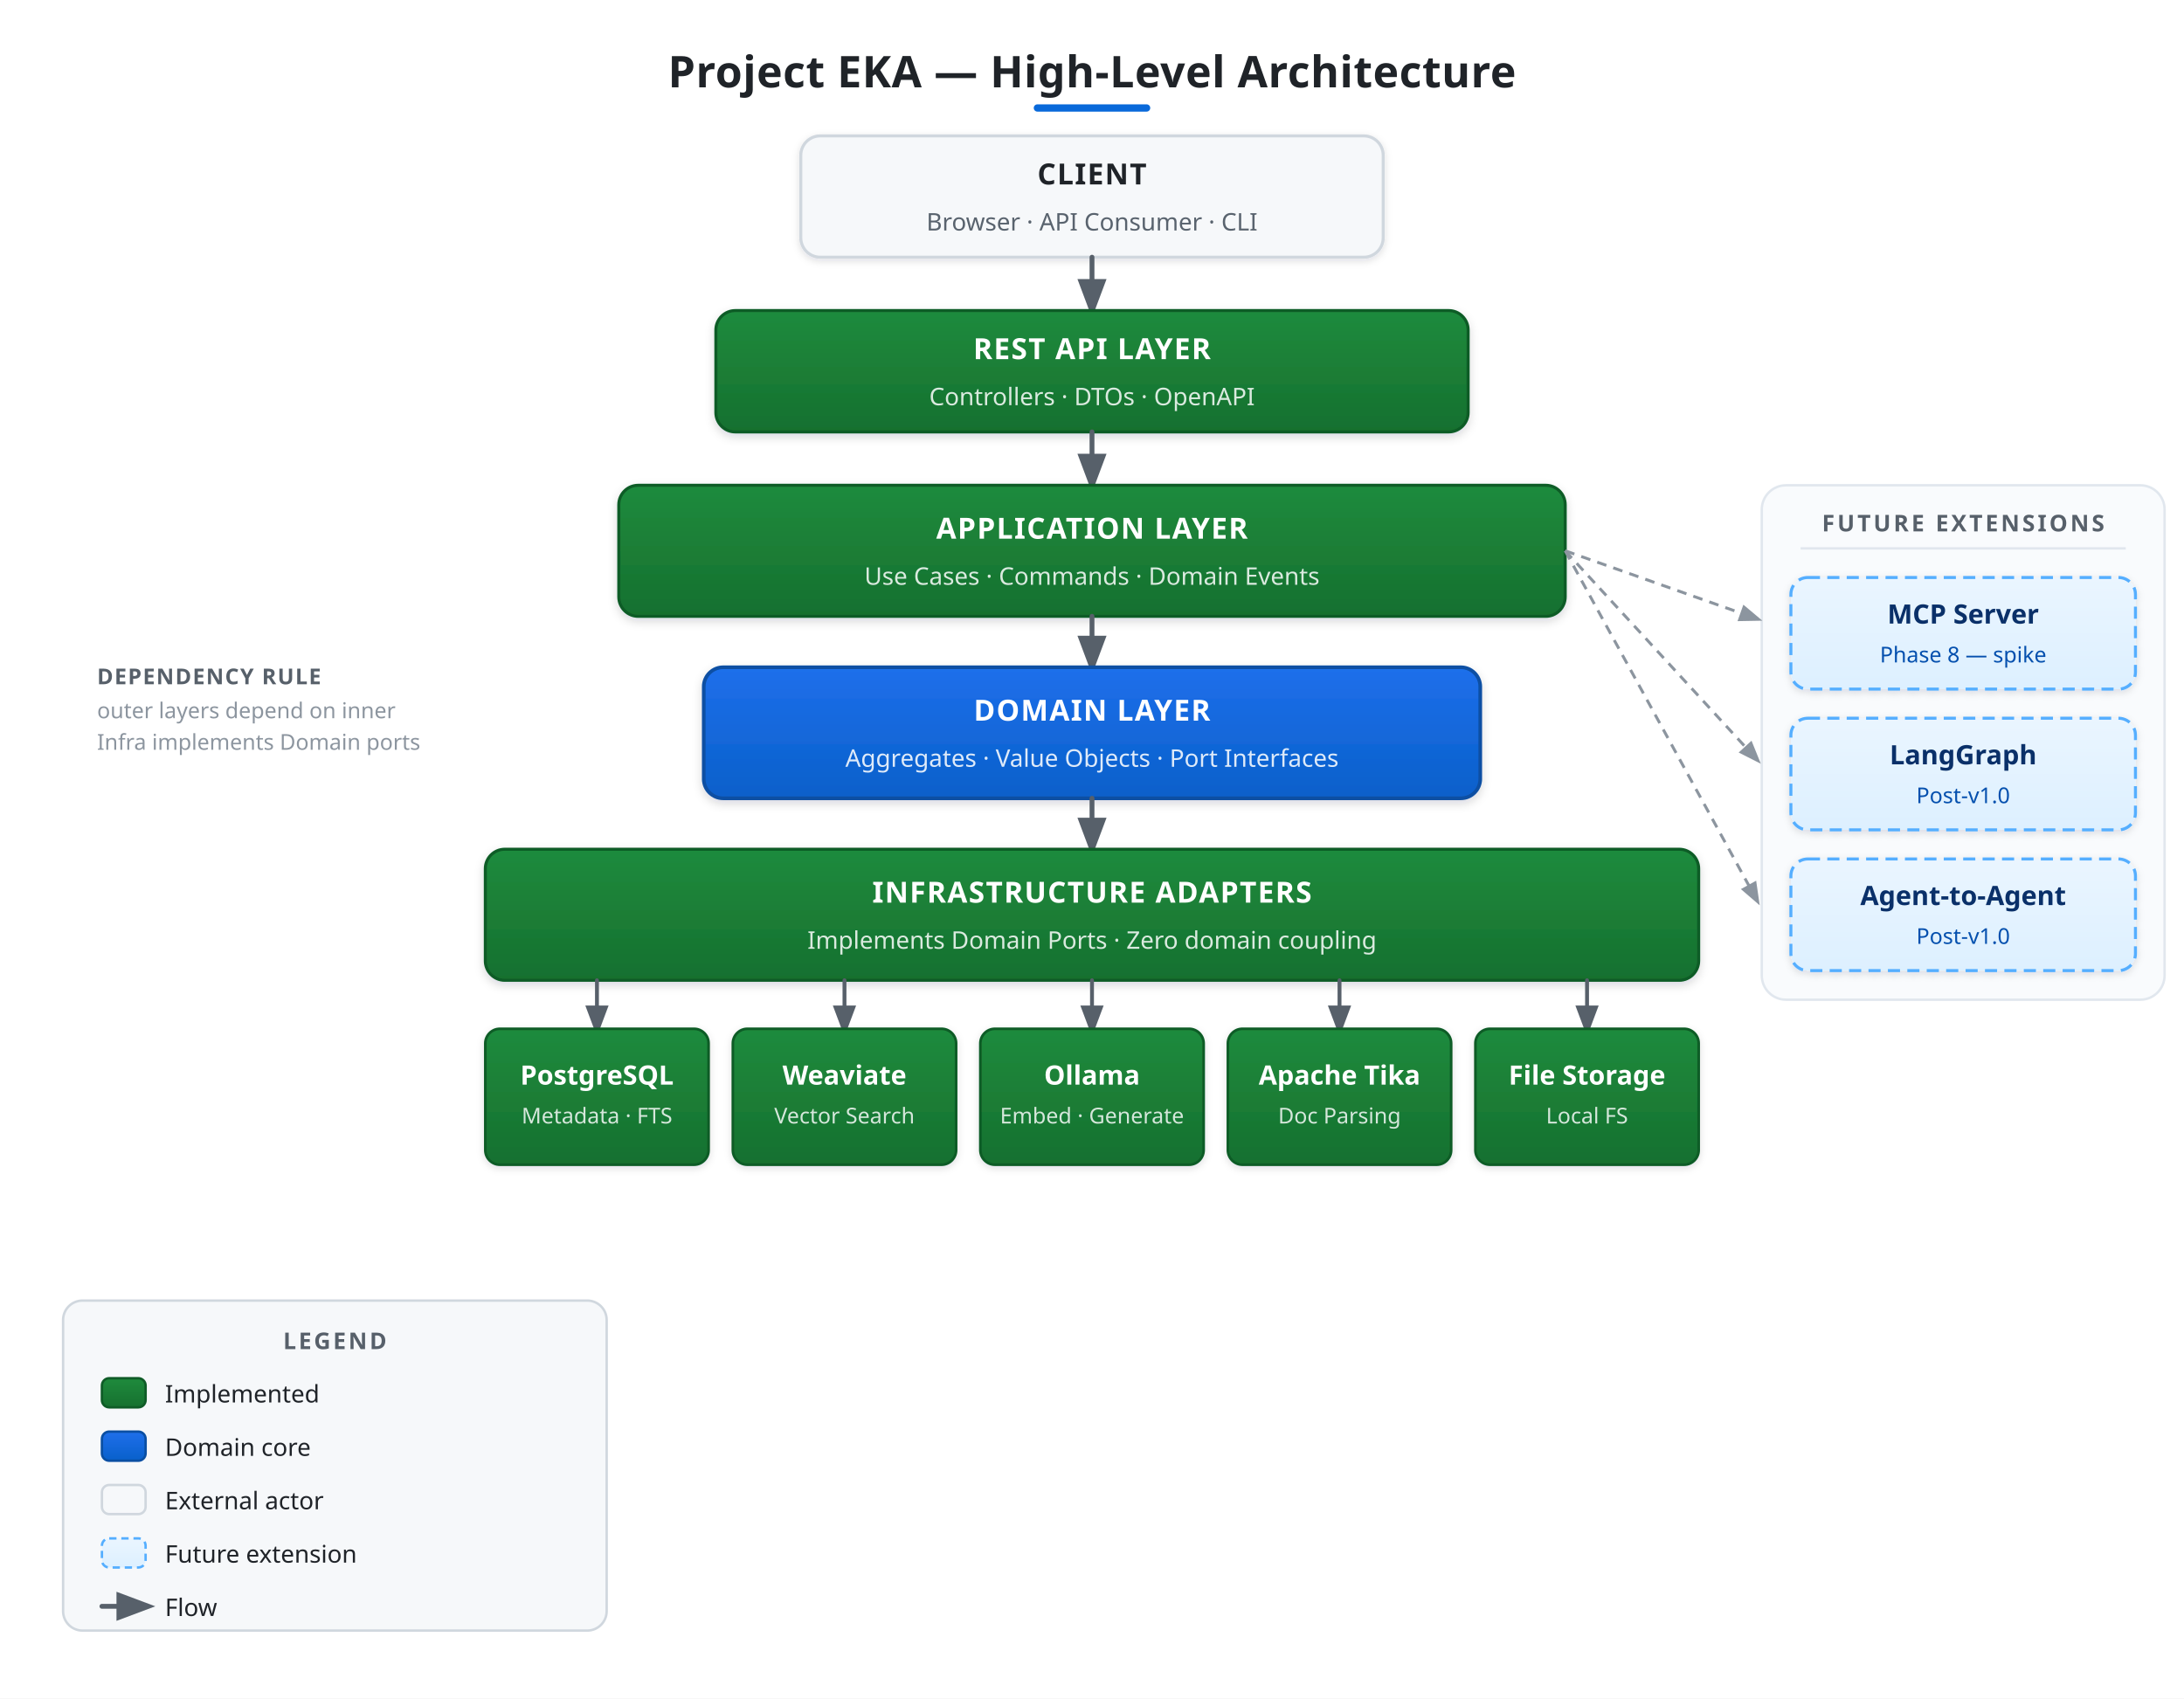
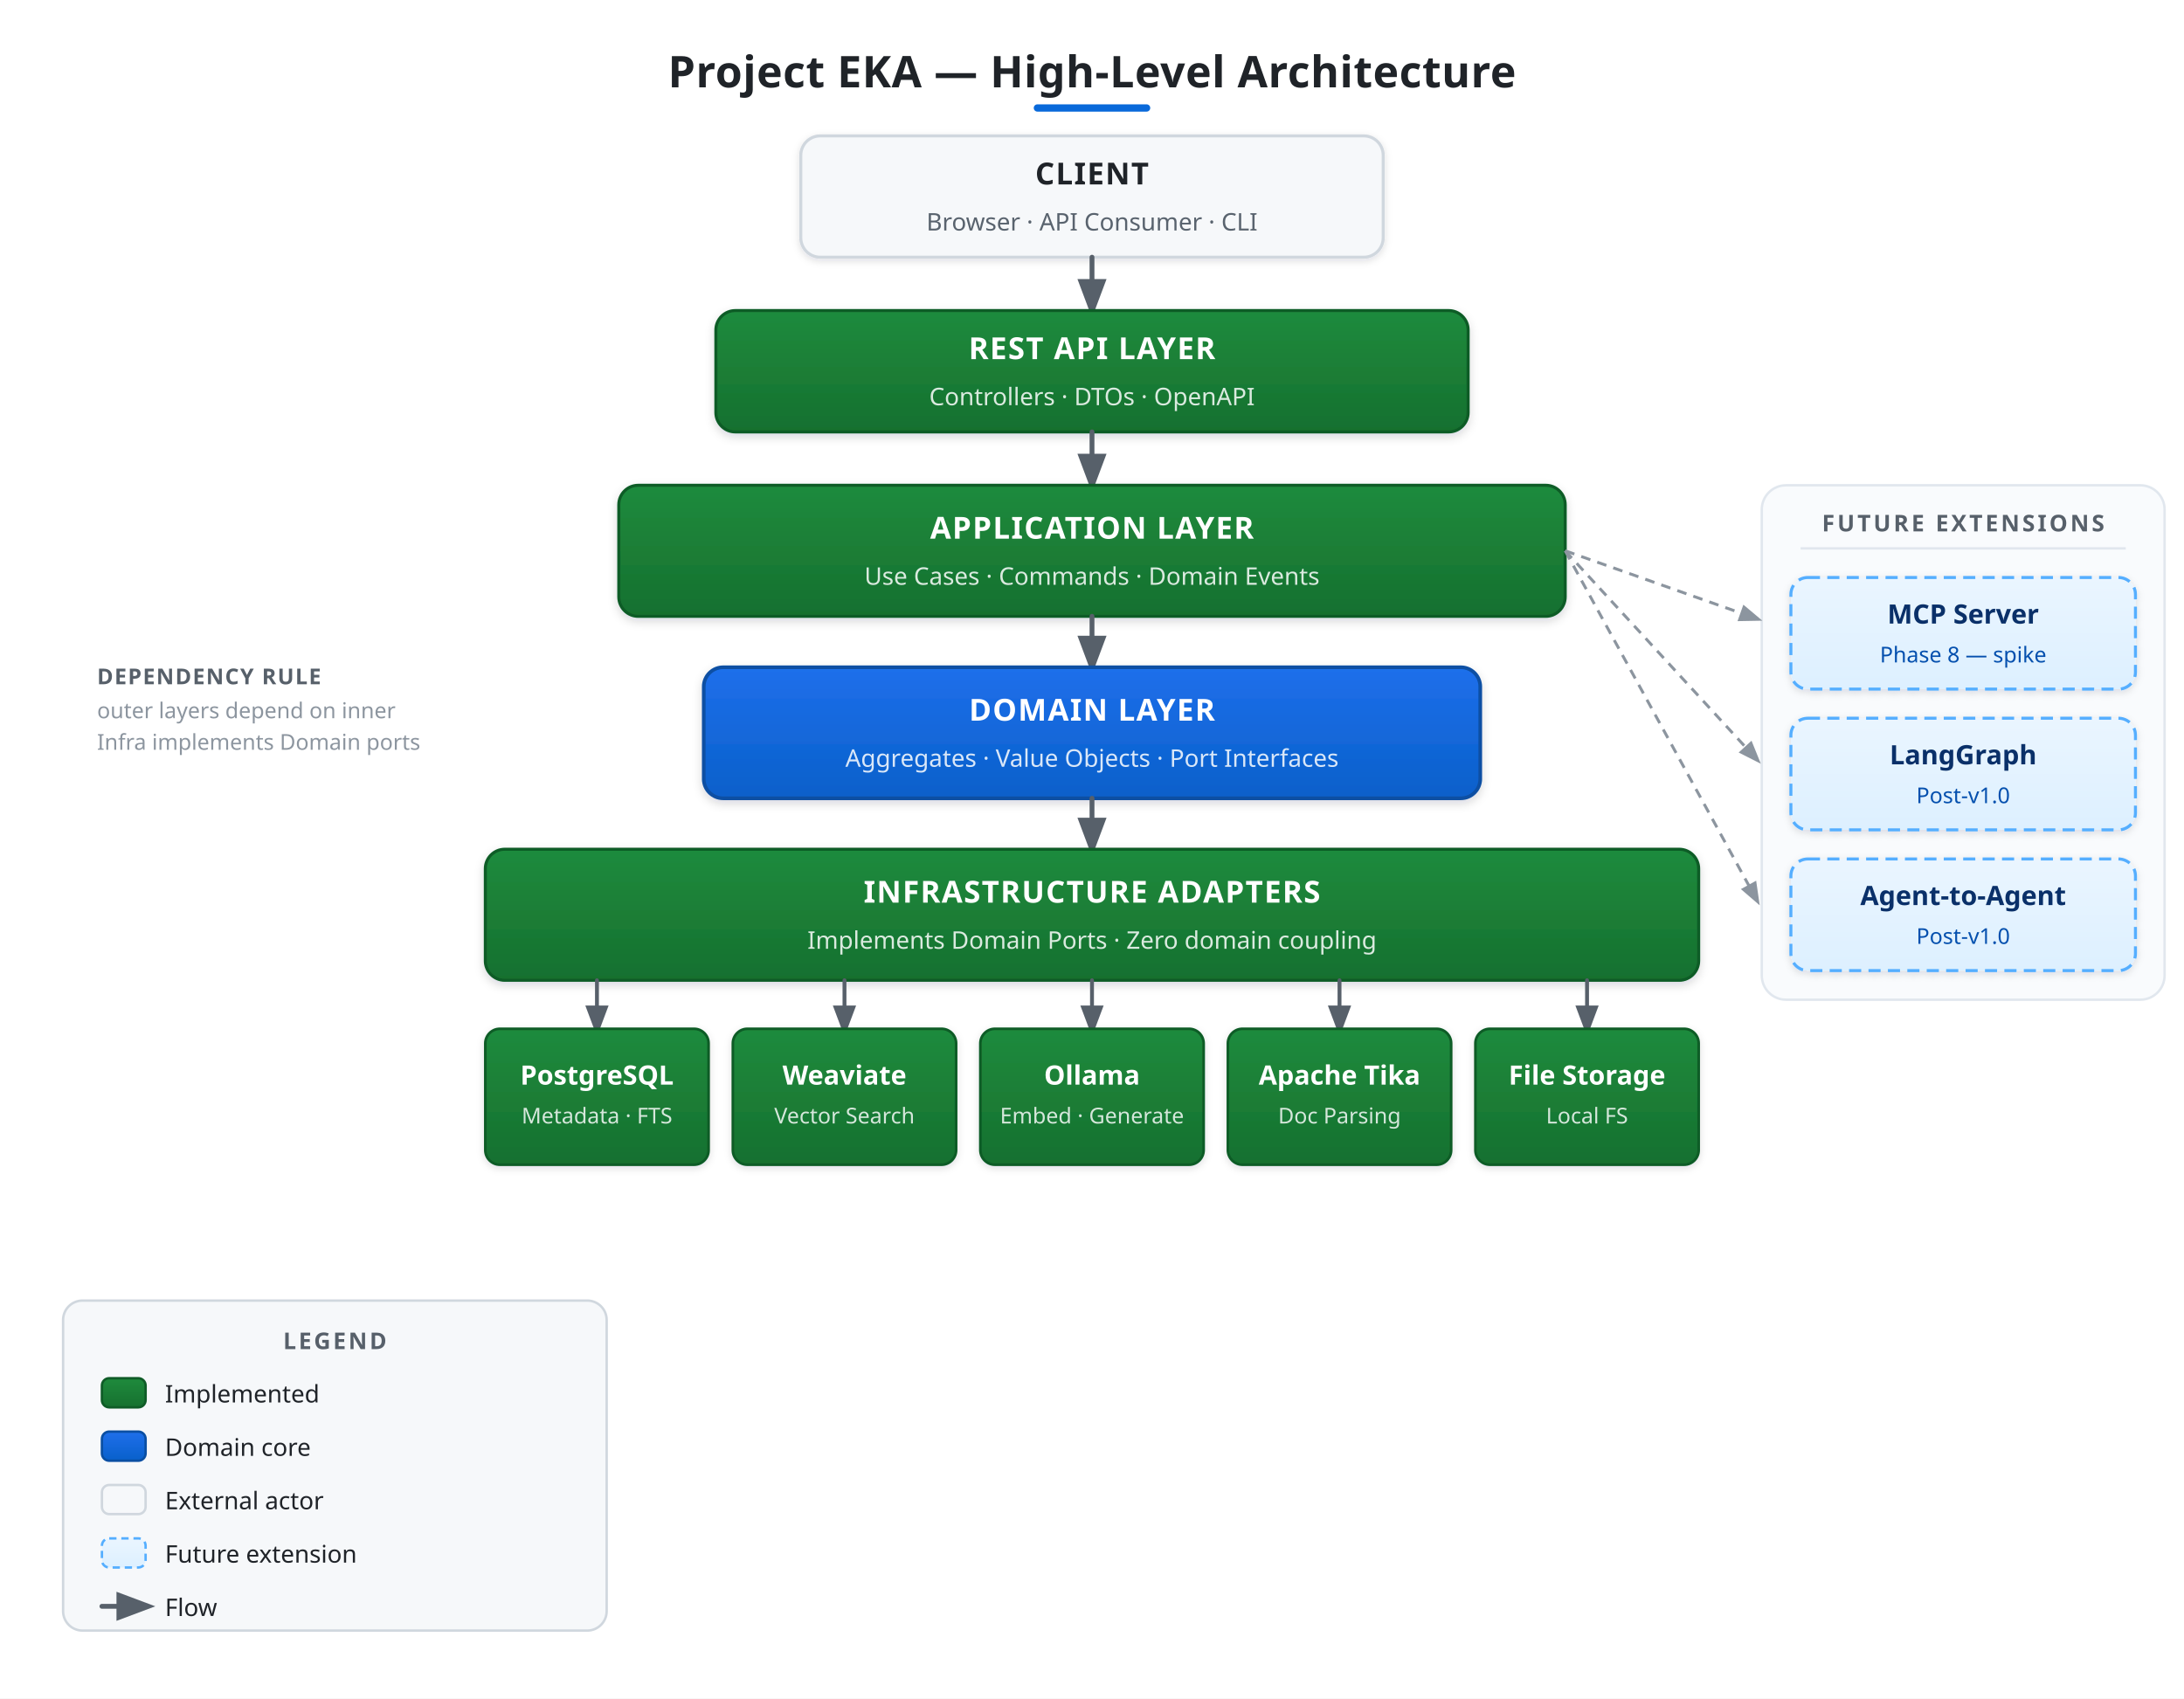
<svg xmlns="http://www.w3.org/2000/svg" viewBox="0 0 900 700" width="900" height="700" font-family="'Segoe UI', system-ui, -apple-system, 'Helvetica Neue', sans-serif">
  <defs>
    <linearGradient id="g-impl" x1="0" y1="0" x2="0" y2="1">
      <stop offset="0%" stop-color="#1f8b3d" />
      <stop offset="100%" stop-color="#16702f" />
    </linearGradient>
    <linearGradient id="g-accent" x1="0" y1="0" x2="0" y2="1">
      <stop offset="0%" stop-color="#1f6feb" />
      <stop offset="100%" stop-color="#0860ca" />
    </linearGradient>
    <linearGradient id="g-future" x1="0" y1="0" x2="0" y2="1">
      <stop offset="0%" stop-color="#eaf5ff" />
      <stop offset="100%" stop-color="#ddf0ff" />
    </linearGradient>
    <filter id="elev" x="-20%" y="-25%" width="140%" height="165%">
      <feDropShadow dx="0" dy="1.5" stdDeviation="2" flood-color="#0b1b2b" flood-opacity="0.16" />
    </filter>
    <filter id="elev-sm" x="-20%" y="-25%" width="140%" height="165%">
      <feDropShadow dx="0" dy="1" stdDeviation="1.5" flood-color="#0b1b2b" flood-opacity="0.13" />
    </filter>
    <marker id="arr" markerWidth="8" markerHeight="8" refX="6" refY="3" orient="auto">
      <path d="M0,0 L0,6 L8,3 z" fill="#57606a" />
    </marker>
    <marker id="arr-muted" markerWidth="8" markerHeight="8" refX="6" refY="3" orient="auto">
      <path d="M0,0 L0,6 L8,3 z" fill="#8c959f" />
    </marker>
  </defs>
  <rect width="900" height="700" fill="#ffffff" />
  <text x="450" y="36" text-anchor="middle" font-size="18" font-weight="700" fill="#1f2328" letter-spacing="0.2">Project EKA — High-Level Architecture</text>
  <rect x="426" y="43" width="48" height="3" rx="1.5" fill="#0969da" />
  <rect x="330" y="56" width="240" height="50" rx="8" fill="#f6f8fa" stroke="#d0d7de" stroke-width="1.25" filter="url(#elev-sm)" />
-   <text x="450" y="76" text-anchor="middle" font-size="12" font-weight="700" fill="#1f2328" letter-spacing="0.5">CLIENT</text>
+   <text x="450" y="76" text-anchor="middle" font-size="12.5" font-weight="700" fill="#1f2328" letter-spacing="0.5">CLIENT</text>
  <text x="450" y="95" text-anchor="middle" font-size="10" fill="#59636e">Browser · API Consumer · CLI</text>
  <line x1="450" y1="106" x2="450" y2="127" stroke="#57606a" stroke-width="2" stroke-linecap="round" marker-end="url(#arr)" />
  <rect x="295" y="128" width="310" height="50" rx="8" fill="url(#g-impl)" stroke="#0f5c27" stroke-width="1.25" filter="url(#elev)" />
-   <text x="450" y="148" text-anchor="middle" font-size="12" font-weight="700" fill="#ffffff" letter-spacing="0.5">REST API LAYER</text>
+   <text x="450" y="148" text-anchor="middle" font-size="12.5" font-weight="700" fill="#ffffff" letter-spacing="0.5">REST API LAYER</text>
  <text x="450" y="167" text-anchor="middle" font-size="10" fill="#ffffff" fill-opacity="0.84">Controllers · DTOs · OpenAPI</text>
  <line x1="450" y1="178" x2="450" y2="199" stroke="#57606a" stroke-width="2" stroke-linecap="round" marker-end="url(#arr)" />
  <rect x="255" y="200" width="390" height="54" rx="8" fill="url(#g-impl)" stroke="#0f5c27" stroke-width="1.25" filter="url(#elev)" />
-   <text x="450" y="222" text-anchor="middle" font-size="12" font-weight="700" fill="#ffffff" letter-spacing="0.5">APPLICATION LAYER</text>
+   <text x="450" y="222" text-anchor="middle" font-size="12.5" font-weight="700" fill="#ffffff" letter-spacing="0.5">APPLICATION LAYER</text>
  <text x="450" y="241" text-anchor="middle" font-size="10" fill="#ffffff" fill-opacity="0.84">Use Cases · Commands · Domain Events</text>
  <line x1="450" y1="254" x2="450" y2="274" stroke="#57606a" stroke-width="2" stroke-linecap="round" marker-end="url(#arr)" />
  <rect x="290" y="275" width="320" height="54" rx="8" fill="url(#g-accent)" stroke="#0a4fa3" stroke-width="1.5" filter="url(#elev)" />
-   <text x="450" y="297" text-anchor="middle" font-size="12" font-weight="700" fill="#ffffff" letter-spacing="0.5">DOMAIN LAYER</text>
-   <text x="450" y="316" text-anchor="middle" font-size="10" fill="#ffffff" fill-opacity="0.86">Aggregates · Value Objects · Port Interfaces</text>
+   <text x="450" y="297" text-anchor="middle" font-size="12.5" font-weight="700" fill="#ffffff" letter-spacing="0.5">DOMAIN LAYER</text>
+   <text x="450" y="316" text-anchor="middle" font-size="10" fill="#ffffff" fill-opacity="0.84">Aggregates · Value Objects · Port Interfaces</text>
  <text x="40" y="282" font-size="9" fill="#57606a" font-weight="700" letter-spacing="0.5">DEPENDENCY RULE</text>
  <text x="40" y="296" font-size="9" fill="#8c959f">outer layers depend on inner</text>
  <text x="40" y="309" font-size="9" fill="#8c959f">Infra implements Domain ports</text>
  <line x1="450" y1="329" x2="450" y2="349" stroke="#57606a" stroke-width="2" stroke-linecap="round" marker-end="url(#arr)" />
  <rect x="200" y="350" width="500" height="54" rx="8" fill="url(#g-impl)" stroke="#0f5c27" stroke-width="1.25" filter="url(#elev)" />
-   <text x="450" y="372" text-anchor="middle" font-size="12" font-weight="700" fill="#ffffff" letter-spacing="0.5">INFRASTRUCTURE ADAPTERS</text>
+   <text x="450" y="372" text-anchor="middle" font-size="12.5" font-weight="700" fill="#ffffff" letter-spacing="0.5">INFRASTRUCTURE ADAPTERS</text>
  <text x="450" y="391" text-anchor="middle" font-size="10" fill="#ffffff" fill-opacity="0.84">Implements Domain Ports · Zero domain coupling</text>
  <line x1="246" y1="404" x2="246" y2="424" stroke="#57606a" stroke-width="1.6" stroke-linecap="round" marker-end="url(#arr)" />
  <line x1="348" y1="404" x2="348" y2="424" stroke="#57606a" stroke-width="1.6" stroke-linecap="round" marker-end="url(#arr)" />
  <line x1="450" y1="404" x2="450" y2="424" stroke="#57606a" stroke-width="1.6" stroke-linecap="round" marker-end="url(#arr)" />
  <line x1="552" y1="404" x2="552" y2="424" stroke="#57606a" stroke-width="1.6" stroke-linecap="round" marker-end="url(#arr)" />
  <line x1="654" y1="404" x2="654" y2="424" stroke="#57606a" stroke-width="1.6" stroke-linecap="round" marker-end="url(#arr)" />
  <rect x="200" y="424" width="92" height="56" rx="6" fill="url(#g-impl)" stroke="#0f5c27" stroke-width="1.1" filter="url(#elev-sm)" />
  <text x="246" y="447" text-anchor="middle" font-size="11" font-weight="600" fill="#ffffff">PostgreSQL</text>
  <text x="246" y="463" text-anchor="middle" font-size="9" fill="#ffffff" fill-opacity="0.82">Metadata · FTS</text>
  <rect x="302" y="424" width="92" height="56" rx="6" fill="url(#g-impl)" stroke="#0f5c27" stroke-width="1.1" filter="url(#elev-sm)" />
  <text x="348" y="447" text-anchor="middle" font-size="11" font-weight="600" fill="#ffffff">Weaviate</text>
  <text x="348" y="463" text-anchor="middle" font-size="9" fill="#ffffff" fill-opacity="0.82">Vector Search</text>
  <rect x="404" y="424" width="92" height="56" rx="6" fill="url(#g-impl)" stroke="#0f5c27" stroke-width="1.1" filter="url(#elev-sm)" />
  <text x="450" y="447" text-anchor="middle" font-size="11" font-weight="600" fill="#ffffff">Ollama</text>
  <text x="450" y="463" text-anchor="middle" font-size="9" fill="#ffffff" fill-opacity="0.82">Embed · Generate</text>
  <rect x="506" y="424" width="92" height="56" rx="6" fill="url(#g-impl)" stroke="#0f5c27" stroke-width="1.1" filter="url(#elev-sm)" />
  <text x="552" y="447" text-anchor="middle" font-size="11" font-weight="600" fill="#ffffff">Apache Tika</text>
  <text x="552" y="463" text-anchor="middle" font-size="9" fill="#ffffff" fill-opacity="0.82">Doc Parsing</text>
  <rect x="608" y="424" width="92" height="56" rx="6" fill="url(#g-impl)" stroke="#0f5c27" stroke-width="1.1" filter="url(#elev-sm)" />
  <text x="654" y="447" text-anchor="middle" font-size="11" font-weight="600" fill="#ffffff">File Storage</text>
  <text x="654" y="463" text-anchor="middle" font-size="9" fill="#ffffff" fill-opacity="0.82">Local FS</text>
  <rect x="726" y="200" width="166" height="212" rx="10" fill="#f9fbfd" stroke="#e1e7ee" stroke-width="1" />
  <text x="809" y="219" text-anchor="middle" font-size="9.5" fill="#57606a" font-weight="700" letter-spacing="1.1">FUTURE EXTENSIONS</text>
  <line x1="742" y1="226" x2="876" y2="226" stroke="#e1e7ee" stroke-width="1" />
  <rect x="738" y="238" width="142" height="46" rx="7" fill="url(#g-future)" stroke="#54aeff" stroke-width="1.25" stroke-dasharray="5,3" filter="url(#elev-sm)" />
  <text x="809" y="257" text-anchor="middle" font-size="11" font-weight="600" fill="#0a3069">MCP Server</text>
  <text x="809" y="273" text-anchor="middle" font-size="9" fill="#0550ae">Phase 8 — spike</text>
  <rect x="738" y="296" width="142" height="46" rx="7" fill="url(#g-future)" stroke="#54aeff" stroke-width="1.25" stroke-dasharray="5,3" filter="url(#elev-sm)" />
  <text x="809" y="315" text-anchor="middle" font-size="11" font-weight="600" fill="#0a3069">LangGraph</text>
  <text x="809" y="331" text-anchor="middle" font-size="9" fill="#0550ae">Post-v1.0</text>
  <rect x="738" y="354" width="142" height="46" rx="7" fill="url(#g-future)" stroke="#54aeff" stroke-width="1.25" stroke-dasharray="5,3" filter="url(#elev-sm)" />
  <text x="809" y="373" text-anchor="middle" font-size="11" font-weight="600" fill="#0a3069">Agent-to-Agent</text>
  <text x="809" y="389" text-anchor="middle" font-size="9" fill="#0550ae">Post-v1.0</text>
  <line x1="645" y1="227" x2="724" y2="255" stroke="#8c959f" stroke-width="1.2" stroke-dasharray="4,3" marker-end="url(#arr-muted)" />
  <line x1="645" y1="227" x2="724" y2="313" stroke="#8c959f" stroke-width="1.2" stroke-dasharray="4,3" marker-end="url(#arr-muted)" />
  <line x1="645" y1="227" x2="724" y2="371" stroke="#8c959f" stroke-width="1.2" stroke-dasharray="4,3" marker-end="url(#arr-muted)" />
  <rect x="26" y="536" width="224" height="136" rx="8" fill="#f6f8fa" stroke="#d0d7de" stroke-width="1" />
  <text x="138" y="556" text-anchor="middle" font-size="9.5" font-weight="700" fill="#57606a" letter-spacing="1">LEGEND</text>
  <rect x="42" y="568" width="18" height="12" rx="3" fill="url(#g-impl)" stroke="#0f5c27" stroke-width="1" />
  <text x="68" y="578" font-size="10" fill="#1f2328">Implemented</text>
  <rect x="42" y="590" width="18" height="12" rx="3" fill="url(#g-accent)" stroke="#0a4fa3" stroke-width="1" />
  <text x="68" y="600" font-size="10" fill="#1f2328">Domain core</text>
  <rect x="42" y="612" width="18" height="12" rx="3" fill="#f6f8fa" stroke="#d0d7de" stroke-width="1" />
  <text x="68" y="622" font-size="10" fill="#1f2328">External actor</text>
  <rect x="42" y="634" width="18" height="12" rx="3" fill="url(#g-future)" stroke="#54aeff" stroke-width="1" stroke-dasharray="3,2" />
  <text x="68" y="644" font-size="10" fill="#1f2328">Future extension</text>
  <line x1="42" y1="662" x2="60" y2="662" stroke="#57606a" stroke-width="2" stroke-linecap="round" marker-end="url(#arr)" />
  <text x="68" y="666" font-size="10" fill="#1f2328">Flow</text>
</svg>
